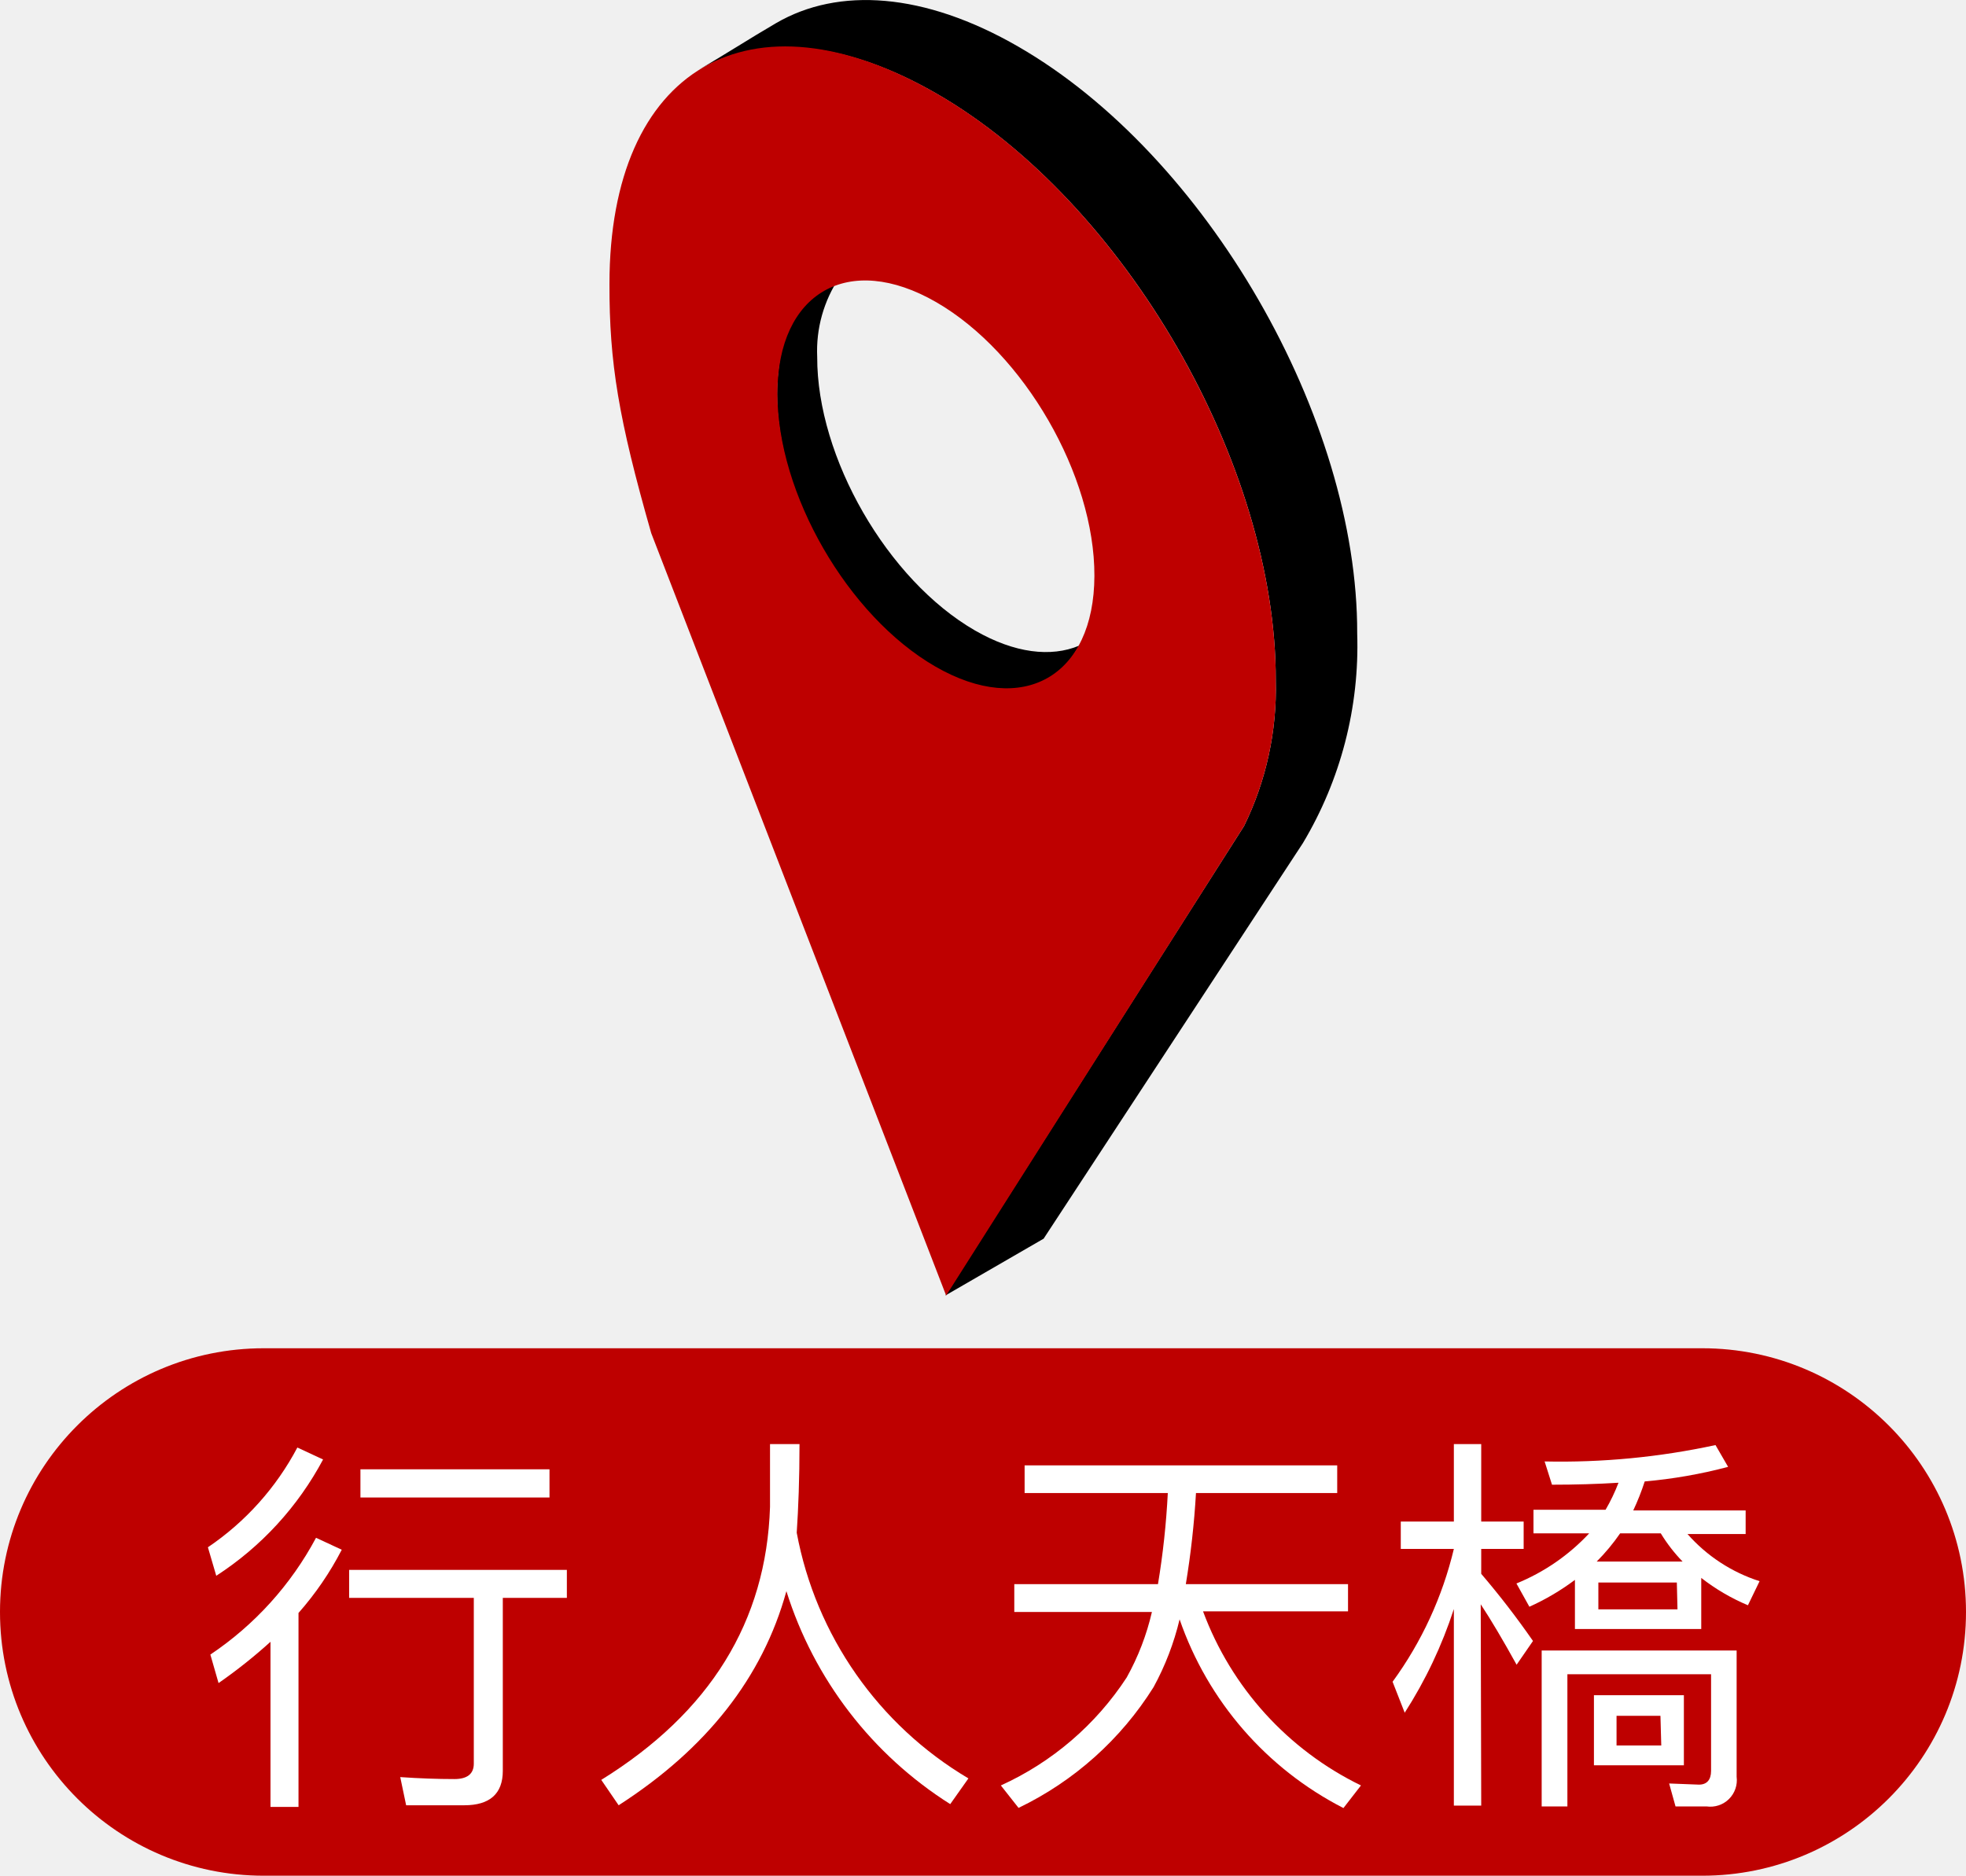
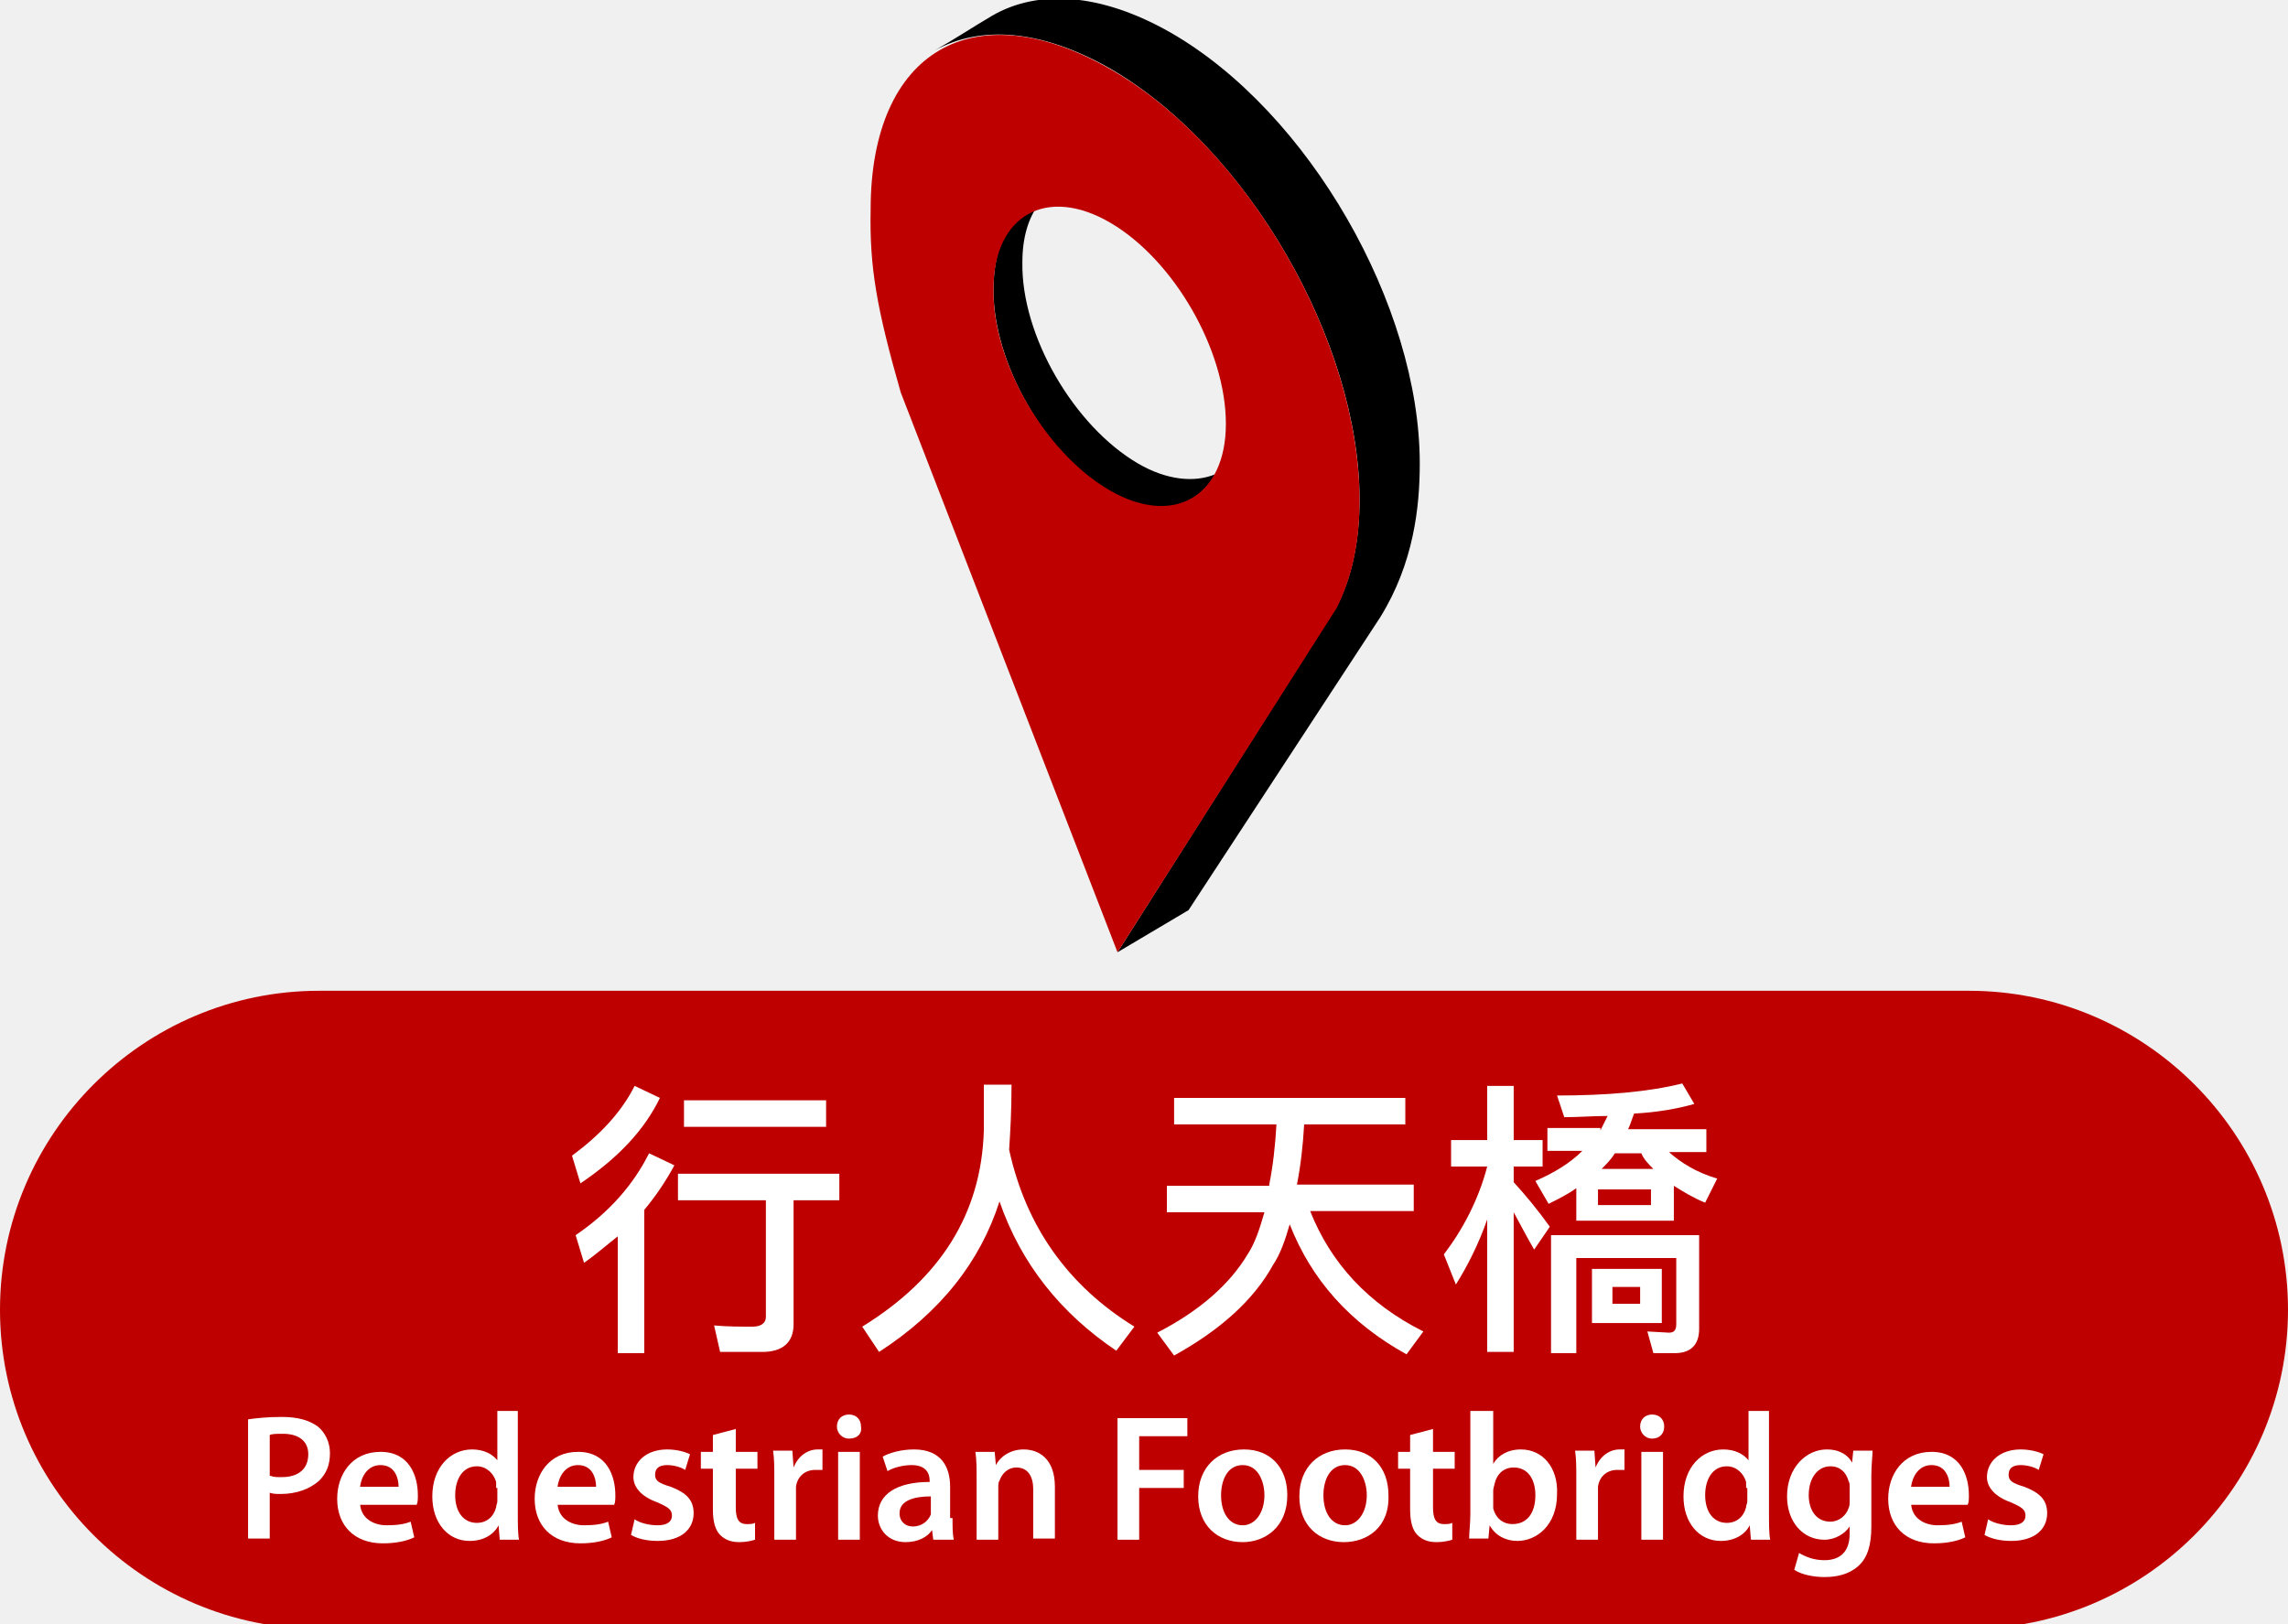
- <svg xmlns="http://www.w3.org/2000/svg" width="120" height="114.51" viewBox="0 0 120 114.51">
-   <g id="Layer_2" data-name="Layer 2">
-     <g id="Pointer">
-       <g>
-         <rect y="82.31" width="120" height="32.2" rx="16.1" style="fill: #be0000" />
-         <g>
-           <path d="M19.72,89.1a19.22,19.22,0,0,1-6.52,7.1l-.51-1.74a16.84,16.84,0,0,0,5.46-6.09Zm1.14,5.51a19,19,0,0,1-2.64,3.86v11.84H16.51V100.23a31.61,31.61,0,0,1-3.17,2.52l-.5-1.74a19.83,19.83,0,0,0,6.45-7.13ZM34.6,95.84v1.71H30.69v10.56c0,1.4-.8,2.1-2.35,2.1H24.79l-.36-1.72c1.16.08,2.25.12,3.31.12.77,0,1.18-.31,1.18-.94V97.55H21.31V95.84ZM33.54,89.7v1.72H22V89.7Z" style="fill: #fff" />
-           <path d="M48.63,93.57a22.15,22.15,0,0,0,10.48,15L58,110.14a23.81,23.81,0,0,1-10-13c-1.45,5.27-4.88,9.62-10.24,13.07l-1.06-1.55Q46.66,102.49,47,92c0-1.64,0-2.92,0-3.84H48.8C48.8,90.28,48.73,92.07,48.63,93.57Z" style="fill: #fff" />
-           <path d="M70.68,96.71a49.1,49.1,0,0,0,.6-5.56H62.54V89.46H81.62v1.69H73a52.91,52.91,0,0,1-.62,5.56h9.9v1.66H73.43A19.28,19.28,0,0,0,83.07,109L82,110.38A20.44,20.44,0,0,1,72,98.86,16.7,16.7,0,0,1,70.41,103a19.91,19.91,0,0,1-8.24,7.37L61.09,109a18.13,18.13,0,0,0,7.68-6.59,15.25,15.25,0,0,0,1.54-4h-8.4V96.71Z" style="fill: #fff" />
-           <path d="M90.41,110.23H88.74v-12a27.35,27.35,0,0,1-3,6.33L85,102.67a22.67,22.67,0,0,0,3.74-8.11H85.5V92.89h3.24V88.16h1.67v4.73H93v1.67H90.41v1.52a51.47,51.47,0,0,1,3.16,4.1l-1,1.45q-1.26-2.28-2.19-3.69ZM98,92.17a11.3,11.3,0,0,0,.79-1.65c-1.28.08-2.63.12-4.06.12l-.45-1.42a44.72,44.72,0,0,0,10.43-1l.77,1.33a30,30,0,0,1-5.09.89,14.82,14.82,0,0,1-.7,1.77h6.86v1.44H103a9.88,9.88,0,0,0,4.4,2.88L106.69,98a12.52,12.52,0,0,1-2.85-1.67v3.12H96.13v-3a14.64,14.64,0,0,1-2.78,1.64l-.79-1.42A12.55,12.55,0,0,0,97,93.61H93.6V92.17Zm4.27,18.11-.39-1.4,1.82.07c.48,0,.74-.29.74-.84v-5.9H95.67v8.07H94.1v-9.52H106v7.71a1.62,1.62,0,0,1-1.84,1.81Zm.51-6.79v4.28H97.29v-4.28Zm-1.43-9.88H98.89a12.55,12.55,0,0,1-1.43,1.72h5.24A9.71,9.71,0,0,1,101.37,93.61Zm1,3H97.56v1.64h4.83Zm-1,8.14H98.67v1.81h2.73Z" style="fill: #fff" />
-         </g>
-         <g>
-           <path d="M59.51,38.49c-5.34-3.08-9.65-10.56-9.63-16.7a8.06,8.06,0,0,1,1.36-4.86c-2.36.72-3.8,3.36-3.81,7.17,0,6.14,4.3,13.62,9.64,16.7,3.89,2.25,7.25,1.53,8.79-1.38C64.16,40.13,61.94,39.89,59.51,38.49Z" />
-           <path d="M57.19,5.73C51.42,2.4,46.38,2.09,42.61,4.28c1.58-.91,3.13-1.92,4.78-2.88,3.78-2.19,9-1.88,14.77,1.45C73.62,9.46,82.88,25.5,82.84,38.67a23.45,23.45,0,0,1-3.32,12.81L63.7,75.62l-6,3.47L75.94,50.42a19.06,19.06,0,0,0,1.93-8.87C77.91,28.39,68.65,12.35,57.19,5.73Z" />
-         </g>
-         <path d="M77.87,41.55a19.06,19.06,0,0,1-1.93,8.87L57.75,79.09l-18-46.54c-2-7-2.56-10.41-2.55-15.21,0-13.17,8.57-18.22,20-11.61S77.91,28.39,77.87,41.55Zm-20.78-.86c5.35,3.09,9.69.61,9.71-5.53s-4.3-13.62-9.65-16.71-9.68-.6-9.7,5.54,4.3,13.62,9.64,16.7h0" style="fill: #be0000" />
-       </g>
-     </g>
+ <svg xmlns="http://www.w3.org/2000/svg" version="1.1" id="Layer_1" x="0px" y="0px" width="190px" height="134.9px" viewBox="0 0 190 134.9" style="enable-background:new 0 0 190 134.9;" xml:space="preserve">
+   <path style="fill:#BE0000;" d="M163.5,135.3h-137C11.9,135.3,0,123.4,0,108.8v0c0-14.6,11.9-26.5,26.5-26.5h137  c14.6,0,26.5,11.9,26.5,26.5v0C190,123.4,178.1,135.3,163.5,135.3z" />
+   <g>
+     <path style="fill:#FFFFFF;" d="M54.8,91.2c-1.3,2.7-3.5,5-6.6,7.1l-0.7-2.3c2.3-1.7,4.1-3.6,5.2-5.8L54.8,91.2z M56,96.8   c-0.7,1.3-1.5,2.5-2.5,3.7v11.9h-2.2v-9.7c-0.9,0.7-1.8,1.5-2.8,2.2l-0.7-2.3c2.8-1.9,4.8-4.2,6.1-6.8L56,96.8z M69.7,97.5v2.2   h-3.8V110c0,1.5-0.9,2.3-2.6,2.3h-3.5l-0.5-2.2c1.1,0.1,2.2,0.1,3.2,0.1c0.7,0,1.1-0.3,1.1-0.8v-9.7h-7.3v-2.2H69.7z M68.6,91.4   v2.2H56.8v-2.2H68.6z" />
+     <path style="fill:#FFFFFF;" d="M83.8,95.5c1.4,6.4,4.9,11.3,10.4,14.7l-1.5,2c-4.6-3.1-7.9-7.2-9.7-12.4c-1.6,5-4.9,9.2-10,12.5   l-1.4-2.1c6.5-4,9.9-9.4,10.1-16.3c0-1.6,0-2.9,0-3.8H84C84,92.3,83.9,94,83.8,95.5z" />
+     <path style="fill:#FFFFFF;" d="M105.4,98.4c0.3-1.5,0.5-3.2,0.6-5h-8.5v-2.2h19.2v2.2h-8.4c-0.1,1.8-0.3,3.5-0.6,5h9.7v2.2h-8.6   c1.7,4.3,4.8,7.7,9.4,10l-1.4,1.9c-4.7-2.6-7.9-6.2-9.7-10.8c-0.4,1.4-0.8,2.5-1.4,3.4c-1.6,2.9-4.4,5.4-8.2,7.5l-1.4-1.9   c3.5-1.8,6-4,7.5-6.5c0.6-0.9,1-2.1,1.4-3.5h-8.1v-2.2H105.4z" />
+     <path style="fill:#FFFFFF;" d="M125.7,112.3h-2.2v-11c-0.7,2-1.6,3.8-2.6,5.4l-1-2.5c1.6-2.1,2.9-4.6,3.6-7.3h-3v-2.2h3v-4.5h2.2   v4.5h2.4v2.2h-2.4v1.3c1,1.1,2,2.3,3,3.7l-1.3,1.9c-0.7-1.2-1.2-2.2-1.7-3.1V112.3z M132.9,93.9c0.2-0.4,0.4-0.8,0.6-1.2   c-1.2,0-2.4,0.1-3.6,0.1l-0.6-1.8c4.1,0,7.6-0.3,10.4-1l1,1.7c-1.4,0.4-3.1,0.7-5,0.8c-0.2,0.5-0.3,0.9-0.5,1.3h6.5v1.9h-3.1   c1,0.9,2.3,1.7,4,2.2l-1,2c-1-0.4-1.8-0.9-2.6-1.4v2.9h-8.1v-2.7c-0.7,0.5-1.5,0.9-2.3,1.3l-1.1-1.9c1.6-0.7,2.9-1.5,3.9-2.5h-2.9   v-1.9H132.9z M137.3,112.4l-0.5-1.8l1.8,0.1c0.4,0,0.6-0.2,0.6-0.7v-5.5h-8.3v7.9h-2.1v-9.8h12.3v7.8c0,1.3-0.7,2-2,2H137.3z    M138,105.4v4.5h-5.8v-4.5H138z M137.1,98.8h-4.4v1.3h4.4V98.8z M136.3,95.8h-2.2c-0.3,0.5-0.7,0.9-1.1,1.3h4.3   C136.9,96.7,136.5,96.3,136.3,95.8z M136.2,106.9h-2.3v1.4h2.3V106.9z" />
+     <path style="fill:#FFFFFF;" d="M20.6,117.9c0.7-0.1,1.6-0.2,2.8-0.2c1.4,0,2.3,0.3,3,0.8c0.6,0.5,1,1.3,1,2.2c0,1-0.3,1.7-0.9,2.3   c-0.8,0.7-1.9,1.1-3.2,1.1c-0.3,0-0.6,0-0.9-0.1v3.8h-1.8V117.9z M22.5,122.6c0.2,0.1,0.5,0.1,0.9,0.1c1.4,0,2.2-0.7,2.2-1.9   c0-1.1-0.8-1.7-2.1-1.7c-0.5,0-0.9,0-1.1,0.1V122.6z" />
+     <path style="fill:#FFFFFF;" d="M29.9,124.8c0,1.3,1.1,1.9,2.2,1.9c0.9,0,1.5-0.1,2-0.3l0.3,1.3c-0.6,0.3-1.5,0.5-2.6,0.5   c-2.4,0-3.8-1.5-3.8-3.7c0-2,1.2-3.9,3.6-3.9c2.4,0,3.1,2,3.1,3.6c0,0.3,0,0.6-0.1,0.8H29.9z M33.1,123.5c0-0.7-0.3-1.8-1.5-1.8   c-1.1,0-1.6,1-1.7,1.8H33.1z" />
+     <path style="fill:#FFFFFF;" d="M43,117.2v8.6c0,0.7,0,1.6,0.1,2.1h-1.6l-0.1-1.2h0c-0.4,0.8-1.3,1.3-2.4,1.3   c-1.8,0-3.1-1.5-3.1-3.7c0-2.4,1.5-3.9,3.3-3.9c1,0,1.7,0.4,2.1,0.9h0v-4.1H43z M41.2,123.6c0-0.1,0-0.3,0-0.5   c-0.2-0.7-0.8-1.3-1.6-1.3c-1.2,0-1.8,1.1-1.8,2.4c0,1.4,0.7,2.3,1.8,2.3c0.8,0,1.4-0.5,1.6-1.3c0-0.2,0.1-0.3,0.1-0.5V123.6z" />
+     <path style="fill:#FFFFFF;" d="M46.3,124.8c0,1.3,1.1,1.9,2.2,1.9c0.9,0,1.5-0.1,2-0.3l0.3,1.3c-0.6,0.3-1.5,0.5-2.6,0.5   c-2.4,0-3.8-1.5-3.8-3.7c0-2,1.2-3.9,3.6-3.9c2.4,0,3.1,2,3.1,3.6c0,0.3,0,0.6-0.1,0.8H46.3z M49.5,123.5c0-0.7-0.3-1.8-1.5-1.8   c-1.1,0-1.6,1-1.7,1.8H49.5z" />
+     <path style="fill:#FFFFFF;" d="M52.7,126.2c0.4,0.3,1.2,0.5,1.9,0.5c0.8,0,1.2-0.3,1.2-0.8c0-0.5-0.3-0.7-1.2-1.1   c-1.4-0.5-2-1.3-2-2.1c0-1.3,1.1-2.3,2.8-2.3c0.8,0,1.5,0.2,1.9,0.4l-0.4,1.3c-0.3-0.2-0.9-0.4-1.5-0.4c-0.7,0-1,0.3-1,0.8   c0,0.5,0.3,0.7,1.3,1c1.3,0.5,1.9,1.1,1.9,2.2c0,1.3-1,2.3-3,2.3c-0.9,0-1.7-0.2-2.2-0.5L52.7,126.2z" />
+     <path style="fill:#FFFFFF;" d="M61.1,118.7v1.9h1.8v1.4h-1.8v3.2c0,0.9,0.2,1.4,0.9,1.4c0.3,0,0.5,0,0.7-0.1l0,1.4   c-0.3,0.1-0.8,0.2-1.3,0.2c-0.7,0-1.2-0.2-1.6-0.6c-0.4-0.4-0.6-1.1-0.6-2.1V122h-1v-1.4h1v-1.4L61.1,118.7z" />
+     <path style="fill:#FFFFFF;" d="M64.3,122.9c0-1,0-1.7-0.1-2.4h1.6l0.1,1.4h0c0.4-1,1.2-1.5,2-1.5c0.2,0,0.3,0,0.4,0v1.7   c-0.2,0-0.3,0-0.6,0c-0.9,0-1.5,0.6-1.6,1.4c0,0.2,0,0.4,0,0.6v3.8h-1.8V122.9z" />
+     <path style="fill:#FFFFFF;" d="M70.5,119.5c-0.6,0-1-0.5-1-1c0-0.6,0.4-1,1-1c0.6,0,1,0.4,1,1C71.6,119.1,71.2,119.5,70.5,119.5   L70.5,119.5z M69.6,127.9v-7.3h1.8v7.3H69.6z" />
+     <path style="fill:#FFFFFF;" d="M79.1,126.1c0,0.7,0,1.3,0.1,1.8h-1.7l-0.1-0.8h0c-0.4,0.6-1.2,1-2.2,1c-1.5,0-2.3-1.1-2.3-2.2   c0-1.8,1.6-2.8,4.3-2.8V123c0-0.5-0.2-1.3-1.5-1.3c-0.7,0-1.5,0.2-2,0.5l-0.4-1.2c0.5-0.3,1.5-0.6,2.6-0.6c2.3,0,3,1.5,3,3.1V126.1   z M77.3,124.3c-1.3,0-2.6,0.3-2.6,1.4c0,0.7,0.5,1.1,1.1,1.1c0.8,0,1.3-0.5,1.5-1c0-0.1,0-0.3,0-0.4V124.3z" />
+     <path style="fill:#FFFFFF;" d="M81.1,122.8c0-0.8,0-1.5-0.1-2.2h1.6l0.1,1.1h0c0.3-0.6,1.1-1.3,2.3-1.3c1.3,0,2.6,0.8,2.6,3.1v4.3   h-1.8v-4.1c0-1-0.4-1.8-1.4-1.8c-0.7,0-1.2,0.5-1.4,1.1c-0.1,0.1-0.1,0.4-0.1,0.6v4.3h-1.8V122.8z" />
+     <path style="fill:#FFFFFF;" d="M92.8,117.8h5.8v1.5h-4v2.8h3.7v1.5h-3.7v4.3h-1.8V117.8z" />
+     <path style="fill:#FFFFFF;" d="M103.2,128.1c-2.1,0-3.7-1.4-3.7-3.8c0-2.4,1.6-3.9,3.8-3.9c2.2,0,3.6,1.5,3.6,3.8   C106.9,126.9,105,128.1,103.2,128.1L103.2,128.1z M103.2,126.7c1,0,1.8-1,1.8-2.5c0-1.1-0.5-2.5-1.8-2.5c-1.3,0-1.8,1.3-1.8,2.5   C101.4,125.7,102.1,126.7,103.2,126.7L103.2,126.7z" />
+     <path style="fill:#FFFFFF;" d="M111.6,128.1c-2.1,0-3.7-1.4-3.7-3.8c0-2.4,1.6-3.9,3.8-3.9c2.2,0,3.6,1.5,3.6,3.8   C115.4,126.9,113.5,128.1,111.6,128.1L111.6,128.1z M111.7,126.7c1,0,1.8-1,1.8-2.5c0-1.1-0.5-2.5-1.8-2.5c-1.3,0-1.8,1.3-1.8,2.5   C109.9,125.7,110.6,126.7,111.7,126.7L111.7,126.7z" />
+     <path style="fill:#FFFFFF;" d="M119,118.7v1.9h1.8v1.4H119v3.2c0,0.9,0.2,1.4,0.9,1.4c0.3,0,0.5,0,0.7-0.1l0,1.4   c-0.3,0.1-0.8,0.2-1.3,0.2c-0.7,0-1.2-0.2-1.6-0.6c-0.4-0.4-0.6-1.1-0.6-2.1V122h-1v-1.4h1v-1.4L119,118.7z" />
+     <path style="fill:#FFFFFF;" d="M122.2,117.2h1.8v4.4h0c0.4-0.7,1.2-1.2,2.3-1.2c1.8,0,3.1,1.5,3,3.7c0,2.6-1.7,3.9-3.3,3.9   c-0.9,0-1.8-0.4-2.3-1.3h0l-0.1,1.1h-1.6c0-0.5,0.1-1.3,0.1-2V117.2z M124,124.9c0,0.1,0,0.3,0,0.4c0.2,0.8,0.8,1.3,1.6,1.3   c1.2,0,1.9-0.9,1.9-2.4c0-1.3-0.6-2.3-1.8-2.3c-0.8,0-1.4,0.5-1.6,1.4c0,0.1-0.1,0.3-0.1,0.5V124.9z" />
+     <path style="fill:#FFFFFF;" d="M130.9,122.9c0-1,0-1.7-0.1-2.4h1.6l0.1,1.4h0c0.4-1,1.2-1.5,2-1.5c0.2,0,0.3,0,0.4,0v1.7   c-0.2,0-0.3,0-0.6,0c-0.9,0-1.5,0.6-1.6,1.4c0,0.2,0,0.4,0,0.6v3.8h-1.8V122.9z" />
+     <path style="fill:#FFFFFF;" d="M137.2,119.5c-0.6,0-1-0.5-1-1c0-0.6,0.4-1,1-1c0.6,0,1,0.4,1,1   C138.2,119.1,137.8,119.5,137.2,119.5L137.2,119.5z M136.3,127.9v-7.3h1.8v7.3H136.3z" />
+     <path style="fill:#FFFFFF;" d="M146.9,117.2v8.6c0,0.7,0,1.6,0.1,2.1h-1.6l-0.1-1.2h0c-0.4,0.8-1.3,1.3-2.4,1.3   c-1.8,0-3.1-1.5-3.1-3.7c0-2.4,1.5-3.9,3.3-3.9c1,0,1.7,0.4,2.1,0.9h0v-4.1H146.9z M145,123.6c0-0.1,0-0.3,0-0.5   c-0.2-0.7-0.8-1.3-1.6-1.3c-1.2,0-1.8,1.1-1.8,2.4c0,1.4,0.7,2.3,1.8,2.3c0.8,0,1.4-0.5,1.6-1.3c0-0.2,0.1-0.3,0.1-0.5V123.6z" />
+     <path style="fill:#FFFFFF;" d="M155.4,126.8c0,1.5-0.3,2.6-1.1,3.3c-0.8,0.7-1.8,0.9-2.8,0.9c-0.9,0-1.9-0.2-2.5-0.6l0.4-1.4   c0.5,0.3,1.2,0.6,2.1,0.6c1.2,0,2.1-0.6,2.1-2.2v-0.6h0c-0.4,0.6-1.2,1.1-2.1,1.1c-1.8,0-3.1-1.5-3.1-3.6c0-2.4,1.6-3.9,3.3-3.9   c1.1,0,1.8,0.5,2.1,1.1h0l0.1-1h1.6c0,0.5-0.1,1.1-0.1,2.1V126.8z M153.6,123.5c0-0.2,0-0.3-0.1-0.5c-0.2-0.7-0.7-1.2-1.5-1.2   c-1,0-1.8,0.9-1.8,2.4c0,1.2,0.6,2.2,1.8,2.2c0.7,0,1.3-0.5,1.5-1.1c0.1-0.2,0.1-0.4,0.1-0.6V123.5z" />
+     <path style="fill:#FFFFFF;" d="M158.7,124.8c0,1.3,1.1,1.9,2.2,1.9c0.9,0,1.5-0.1,2-0.3l0.3,1.3c-0.6,0.3-1.5,0.5-2.6,0.5   c-2.4,0-3.8-1.5-3.8-3.7c0-2,1.2-3.9,3.6-3.9c2.4,0,3.1,2,3.1,3.6c0,0.3,0,0.6-0.1,0.8H158.7z M161.9,123.5c0-0.7-0.3-1.8-1.5-1.8   c-1.1,0-1.6,1-1.7,1.8H161.9z" />
+     <path style="fill:#FFFFFF;" d="M165.1,126.2c0.4,0.3,1.2,0.5,1.9,0.5c0.8,0,1.2-0.3,1.2-0.8c0-0.5-0.3-0.7-1.2-1.1   c-1.4-0.5-2-1.3-2-2.1c0-1.3,1.1-2.3,2.8-2.3c0.8,0,1.5,0.2,1.9,0.4l-0.4,1.3c-0.3-0.2-0.9-0.4-1.5-0.4c-0.7,0-1,0.3-1,0.8   c0,0.5,0.3,0.7,1.3,1c1.3,0.5,1.9,1.1,1.9,2.2c0,1.3-1,2.3-3,2.3c-0.9,0-1.7-0.2-2.2-0.5L165.1,126.2z" />
  </g>
+   <g>
+     <path d="M94.5,38.5c-5.3-3.1-9.7-10.6-9.6-16.7c0-2.1,0.5-3.7,1.4-4.9c-2.4,0.7-3.8,3.4-3.8,7.2c0,6.1,4.3,13.6,9.6,16.7   c3.9,2.2,7.2,1.5,8.8-1.4C99.2,40.1,96.9,39.9,94.5,38.5z" />
+     <path d="M92.2,5.7c-5.8-3.3-10.8-3.6-14.6-1.5c1.6-0.9,3.1-1.9,4.8-2.9c3.8-2.2,9-1.9,14.8,1.4c11.5,6.6,20.7,22.7,20.7,35.8   c0,3.6-0.5,8.3-3.3,12.8L98.7,75.6l-5.9,3.5l18.2-28.7c1.2-2.3,1.9-5.3,1.9-8.9C112.9,28.4,103.6,12.3,92.2,5.7z" />
+   </g>
+   <path style="fill:#BE0000;" d="M112.9,41.6c0,3.6-0.7,6.5-1.9,8.9L92.8,79.1l-18-46.5c-2-7-2.6-10.4-2.5-15.2  c0-13.2,8.6-18.2,20-11.6C103.6,12.3,112.9,28.4,112.9,41.6z M92.1,40.7c5.3,3.1,9.7,0.6,9.7-5.5c0-6.1-4.3-13.6-9.6-16.7  c-5.3-3.1-9.7-0.6-9.7,5.5C82.4,30.1,86.8,37.6,92.1,40.7L92.1,40.7" />
</svg>
